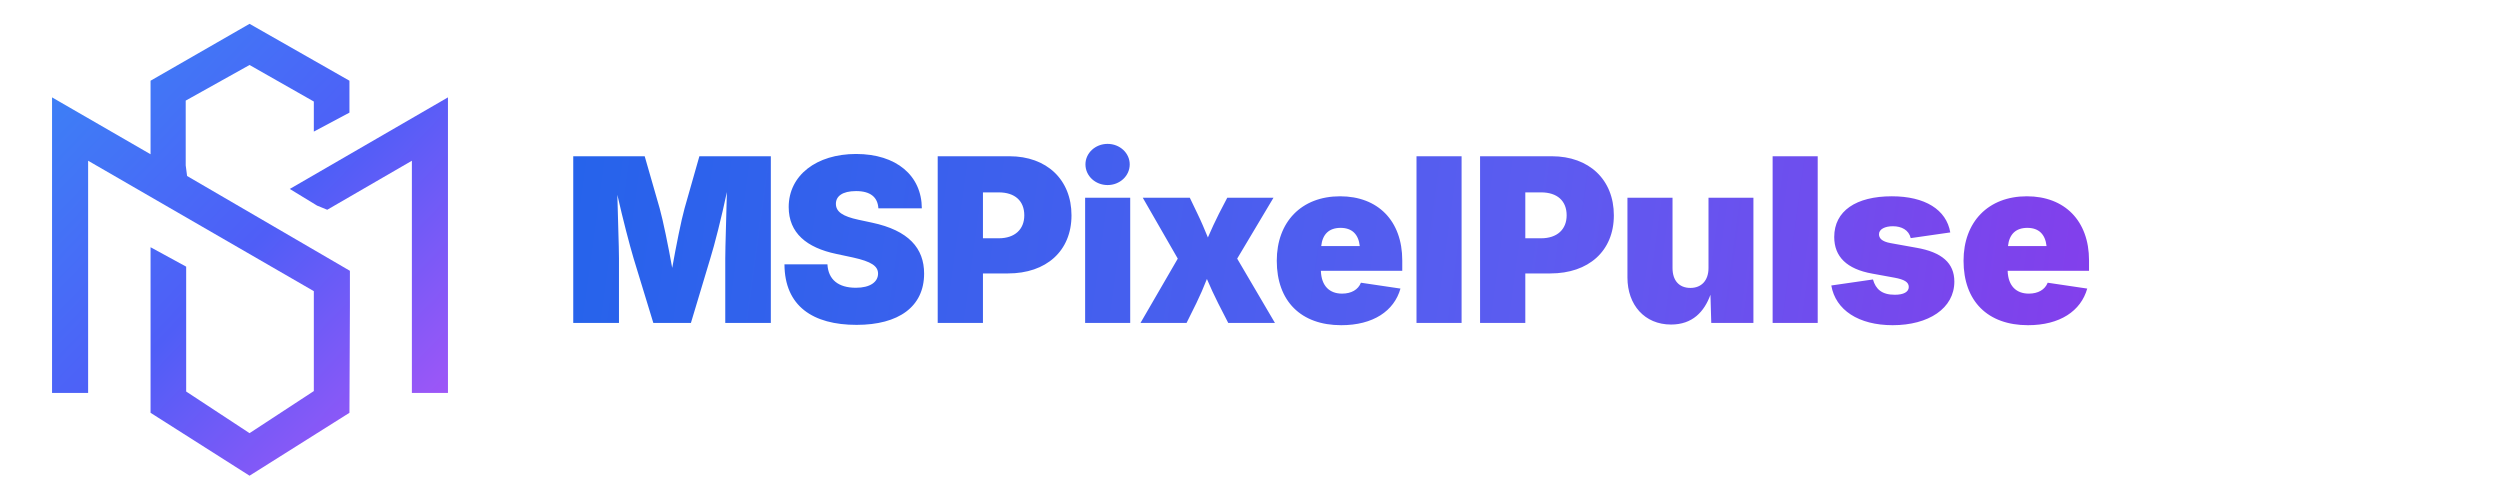
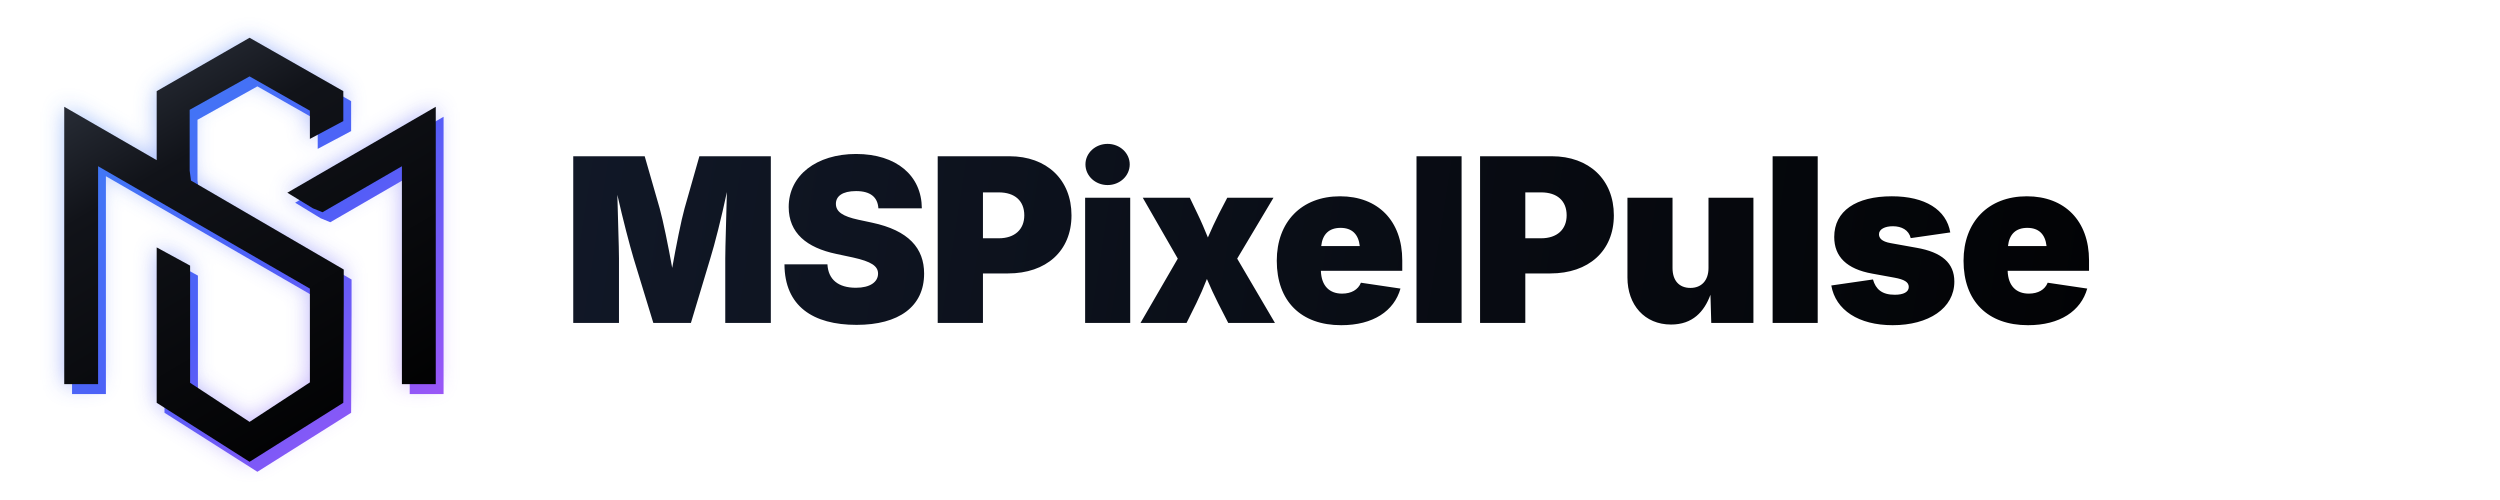
<svg xmlns="http://www.w3.org/2000/svg" width="240" height="48" viewBox="0 0 240 48" fill="none" role="img" aria-labelledby="title desc">
+   <style>
+     .dark-variant { display: none; }
+     @media (prefers-color-scheme: dark) { .light-variant { display: none; } .dark-variant { display: inline; } }
+   </style>
  <defs>
-     <linearGradient id="brand" x1="270" y1="140" x2="1126" y2="960" gradientUnits="userSpaceOnUse">
+     <linearGradient id="accent-light" x1="270" y1="130" x2="1126" y2="980" gradientUnits="userSpaceOnUse">
      <stop stop-color="#3B82F6" />
-       <stop offset="0.5" stop-color="#4F5EF7" />
+       <stop offset="0.52" stop-color="#4F5EF7" />
      <stop offset="1" stop-color="#A855F7" />
    </linearGradient>
-     <linearGradient id="word" x1="54" y1="13" x2="222" y2="36" gradientUnits="userSpaceOnUse">
-       <stop stop-color="#2563EB" />
-       <stop offset="0.55" stop-color="#5B5CF0" />
-       <stop offset="1" stop-color="#9333EA" />
+     <linearGradient id="accent-dark" x1="270" y1="130" x2="1126" y2="980" gradientUnits="userSpaceOnUse">
+       <stop stop-color="#60A5FA" />
+       <stop offset="0.52" stop-color="#6366F1" />
+       <stop offset="1" stop-color="#C084FC" />
    </linearGradient>
+     <linearGradient id="face-light" x1="420" y1="100" x2="970" y2="1030" gradientUnits="userSpaceOnUse">
+       <stop stop-color="#2A2F39" />
+       <stop offset="0.25" stop-color="#111319" />
+       <stop offset="1" stop-color="#000000" />
+     </linearGradient>
+     <linearGradient id="face-dark" x1="420" y1="100" x2="970" y2="1030" gradientUnits="userSpaceOnUse">
+       <stop stop-color="#FFFFFF" />
+       <stop offset="0.4" stop-color="#F8FAFF" />
+       <stop offset="1" stop-color="#CAD5E8" />
+     </linearGradient>
+     <linearGradient id="word-light" x1="54" y1="11" x2="222" y2="37" gradientUnits="userSpaceOnUse">
+       <stop stop-color="#111827" />
+       <stop offset="1" stop-color="#000000" />
+     </linearGradient>
+     <linearGradient id="word-dark" x1="54" y1="11" x2="222" y2="37" gradientUnits="userSpaceOnUse">
+       <stop stop-color="#FFFFFF" />
+       <stop offset="1" stop-color="#DDE7F7" />
+     </linearGradient>
+     <filter id="halo" x="-30%" y="-30%" width="160%" height="160%">
+       <feGaussianBlur stdDeviation="24" />
+     </filter>
+     <g id="mark">
+       <path d="M914 673L913 904L697 1040L483 904L483 546L560 588L560 858L697 948L836 857L836 641L348 359L348 861L270 861L270 222L483 345L483 186L697 63L913 186L913 255L836 296L836 231L697 152L559 229L559 369L562 392L914 597V673Z" />
+       <path d="M1126 222V861H1048V359L865 465L843 456L784 420L1126 222Z" />
+     </g>
  </defs>
-   <svg x="1" y="1" width="46" height="46" viewBox="180 34 1036 1036" fill="none">
-     <path fill="url(#brand)" d="M914 673L913 904L697 1040L483 904L483 546L560 588L560 858L697 948L836 857L836 641L348 359L348 861L270 861L270 222L483 345L483 186L697 63L913 186L913 255L836 296L836 231L697 152L559 229L559 369L562 392L914 597V673Z" />
-     <path fill="url(#brand)" d="M1126 222V861H1048V359L865 465L843 456L784 420L1126 222Z" />
-   </svg>
-   <text x="54" y="31" fill="url(#word)" font-family="Inter, ui-sans-serif, system-ui, -apple-system, BlinkMacSystemFont, 'Segoe UI', sans-serif" font-size="22" font-weight="850" letter-spacing="-0.35">MSPixelPulse</text>
+   <g transform="translate(1 1) scale(0.04166667) translate(-146 0)">
+     <g class="light-variant">
+       <use href="#mark" fill="url(#accent-light)" opacity="0.46" filter="url(#halo)" />
+       <use href="#mark" fill="url(#accent-light)" transform="translate(18 23)" />
+       <use href="#mark" fill="url(#face-light)" />
+     </g>
+     <g class="dark-variant">
+       <use href="#mark" fill="url(#accent-dark)" opacity="0.7" filter="url(#halo)" />
+       <use href="#mark" fill="url(#accent-dark)" transform="translate(18 23)" />
+       <use href="#mark" fill="url(#face-dark)" />
+     </g>
+   </g>
+   <text class="light-variant" x="54" y="31" fill="url(#word-light)" font-family="Inter, ui-sans-serif, system-ui, -apple-system, BlinkMacSystemFont, 'Segoe UI', sans-serif" font-size="22" font-weight="850" letter-spacing="-0.35">MSPixelPulse</text>
+   <text class="dark-variant" x="54" y="31" fill="url(#word-dark)" font-family="Inter, ui-sans-serif, system-ui, -apple-system, BlinkMacSystemFont, 'Segoe UI', sans-serif" font-size="22" font-weight="850" letter-spacing="-0.35">MSPixelPulse</text>
</svg>
